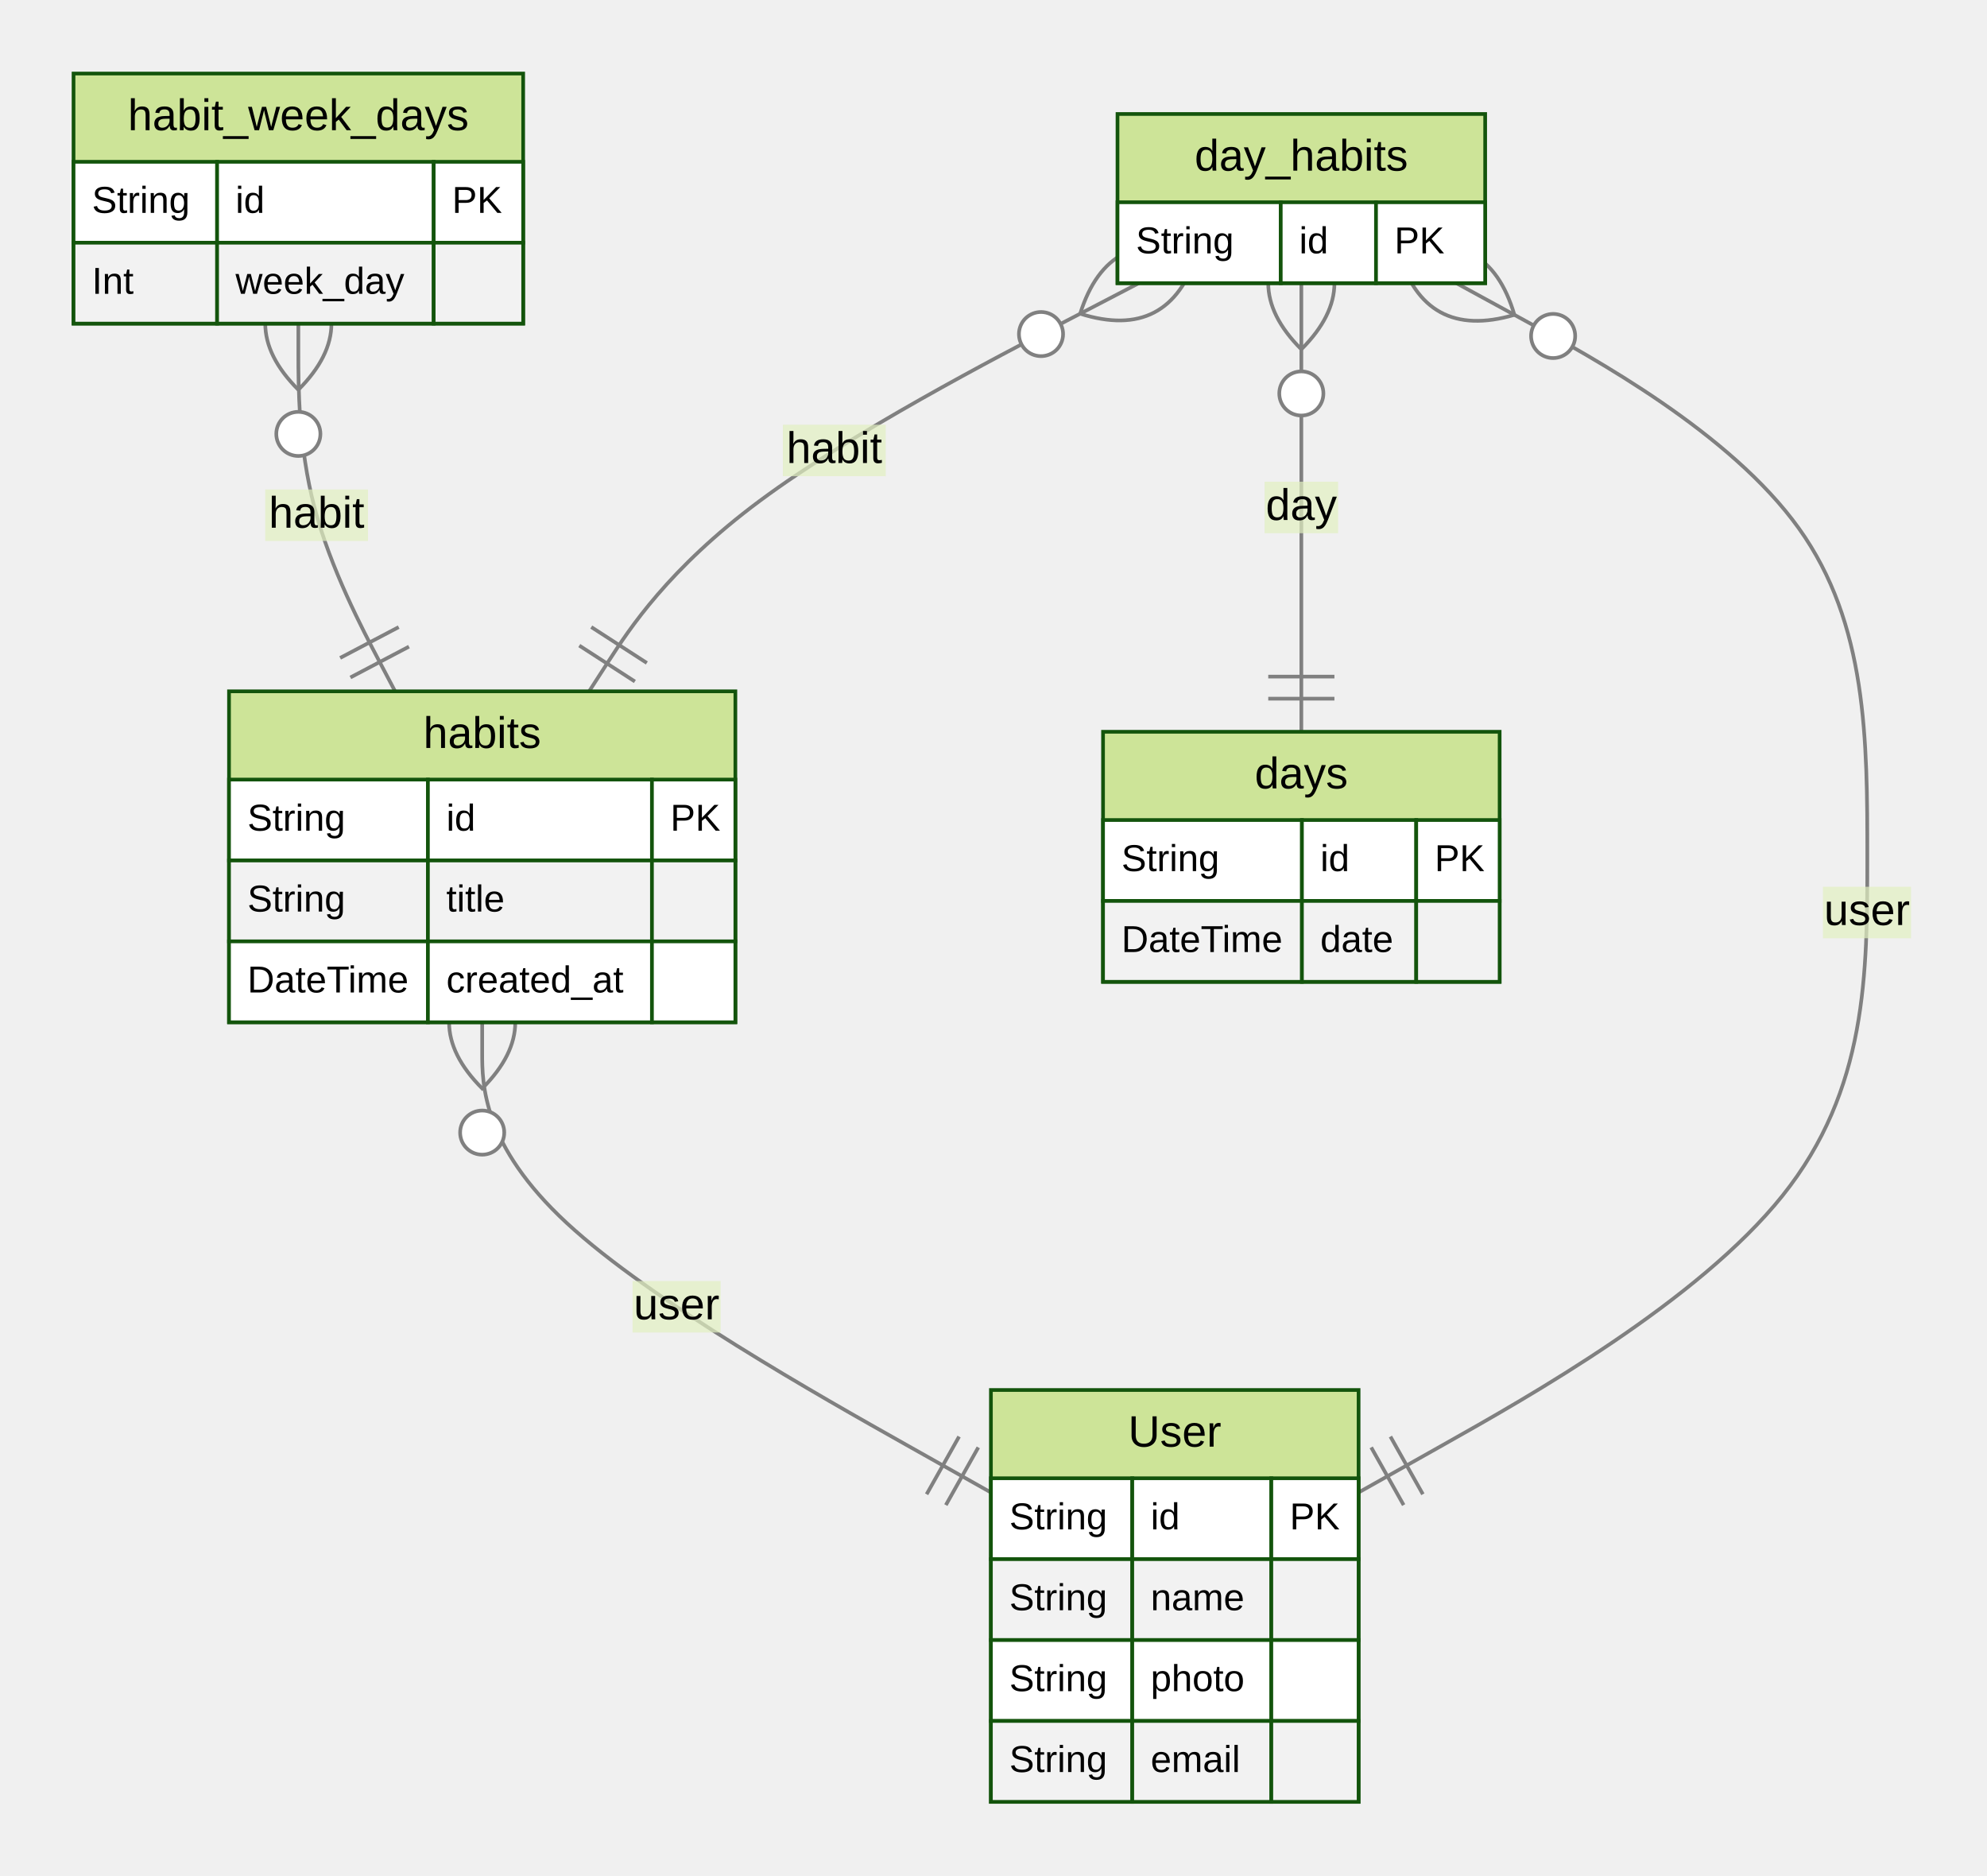
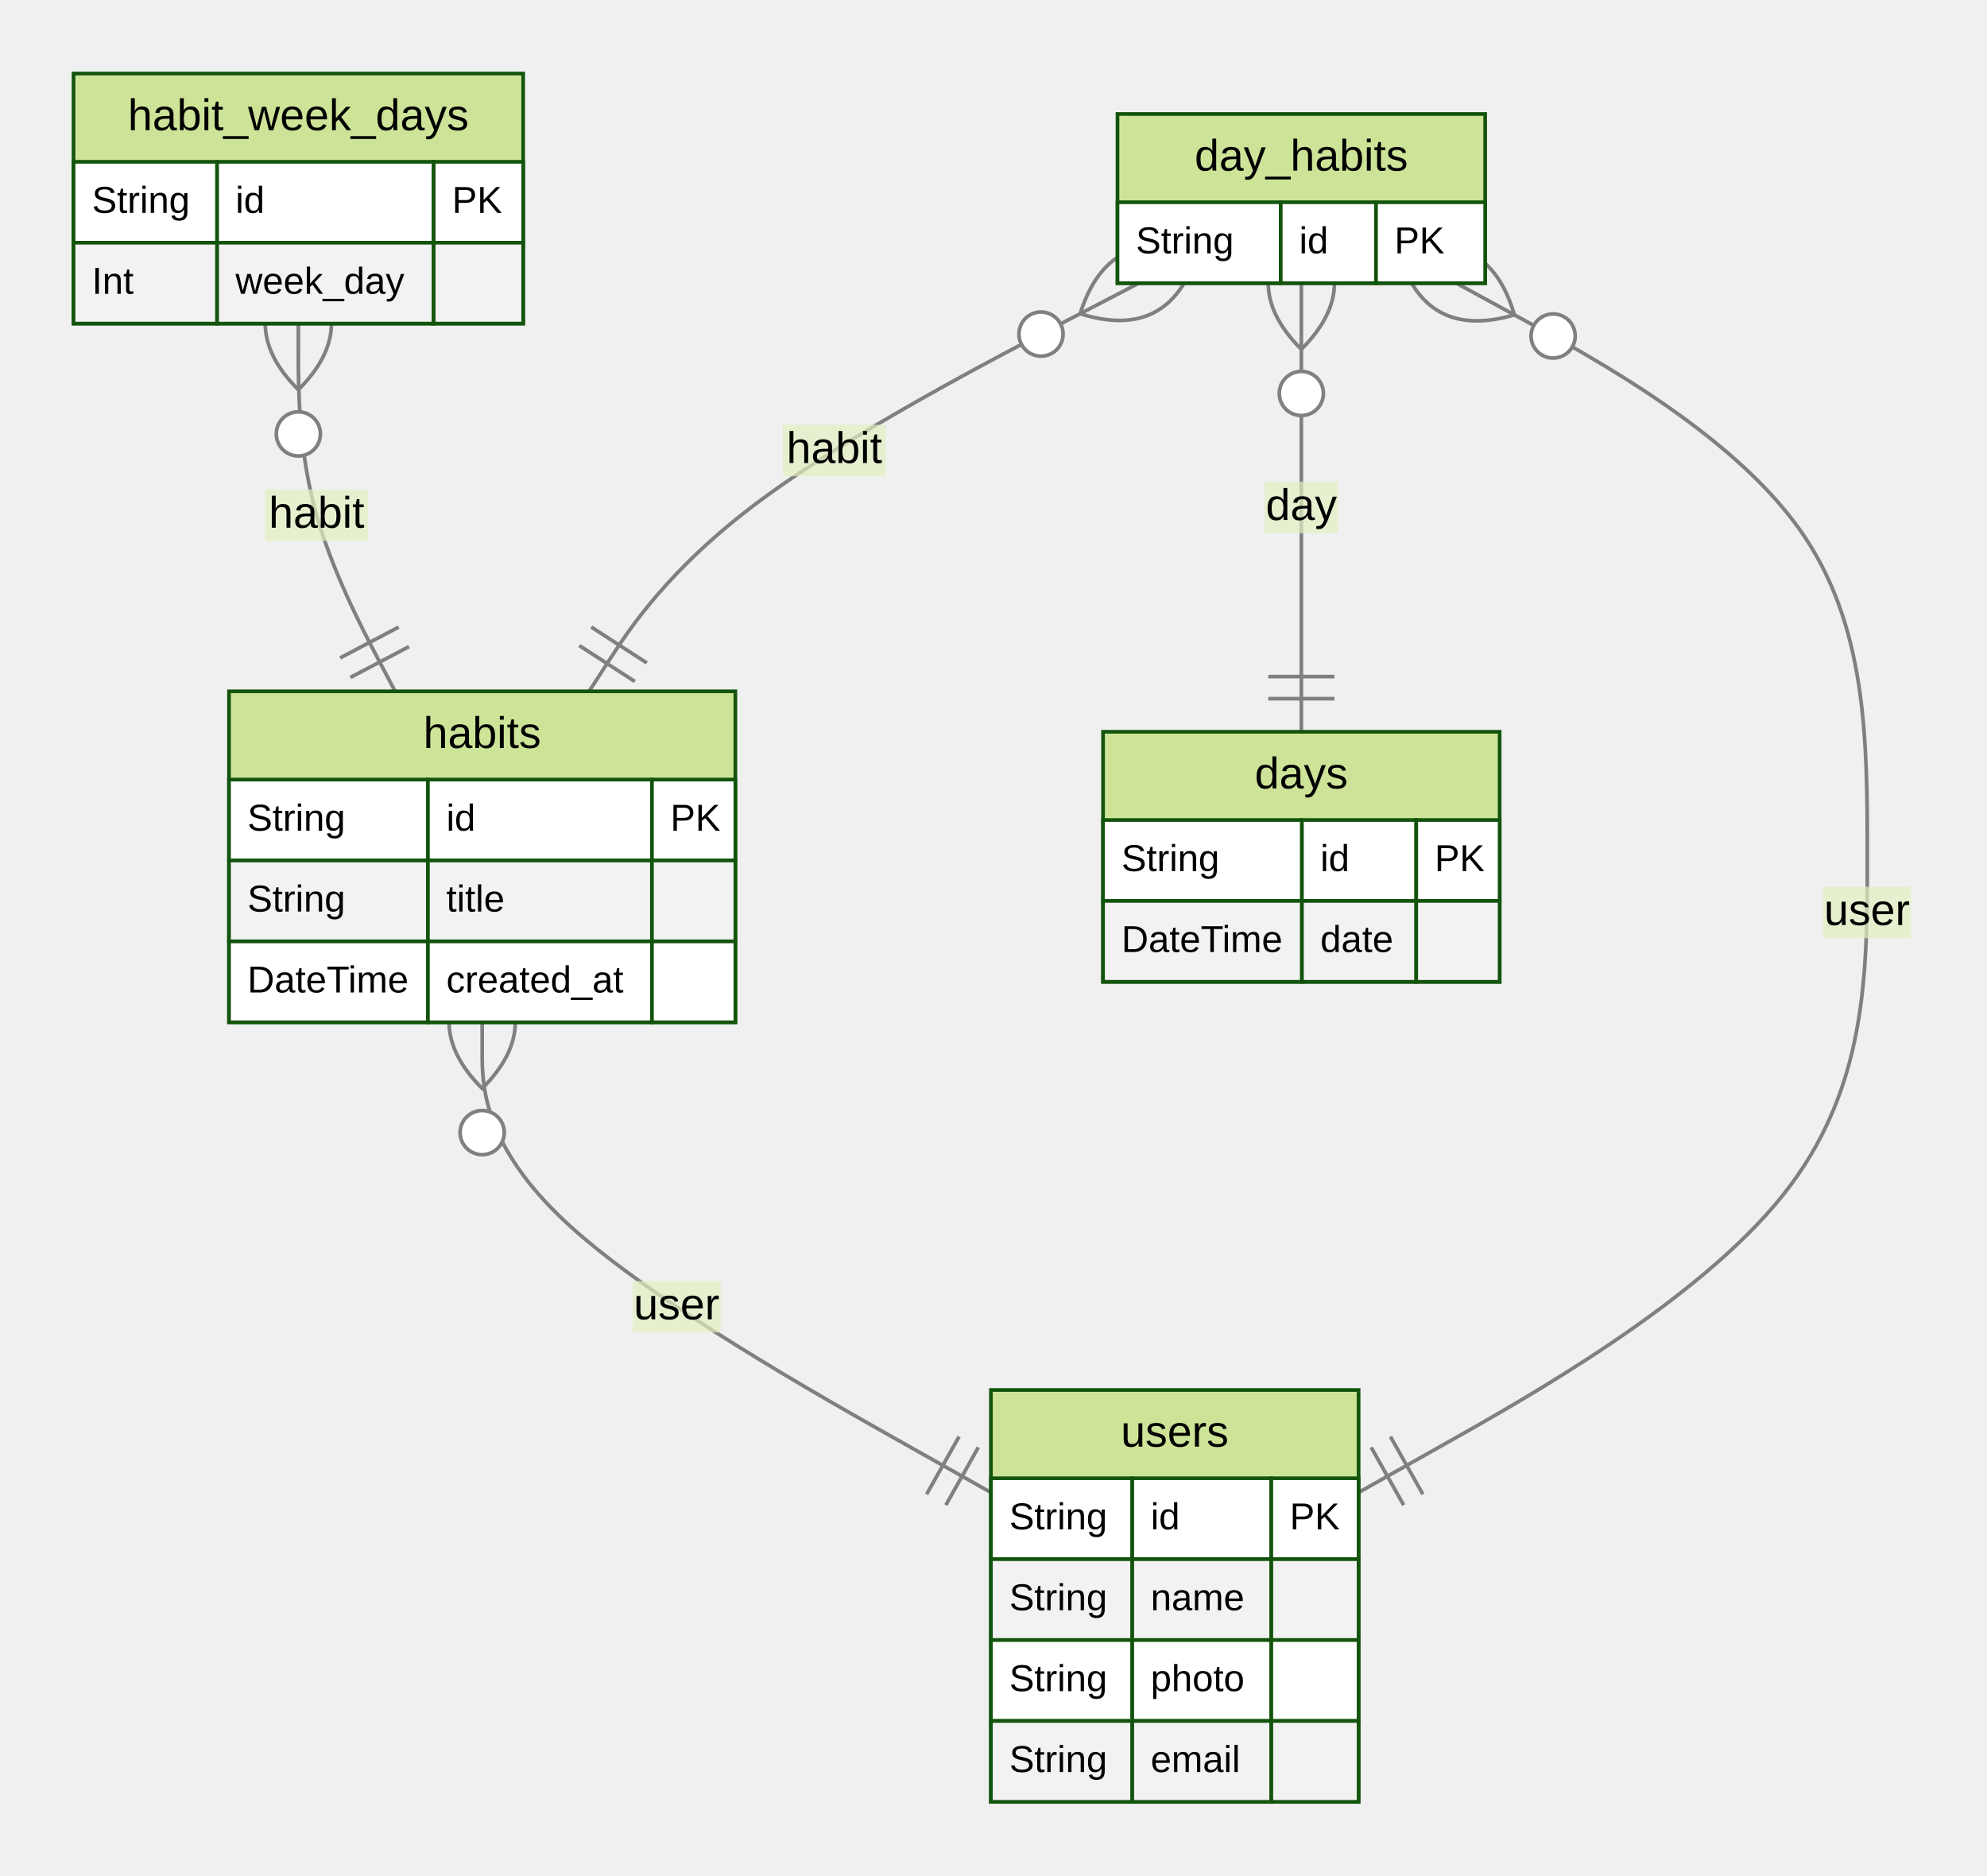
<svg xmlns="http://www.w3.org/2000/svg" aria-roledescription="er" viewBox="0 0 540.427 510" style="max-width: 540.427px; background-color: white;" width="100%" id="mermaid-0">
  <style>#mermaid-0{font-family:"trebuchet ms",verdana,arial,sans-serif;font-size:16px;fill:#000000;}#mermaid-0 .error-icon{fill:#552222;}#mermaid-0 .error-text{fill:#552222;stroke:#552222;}#mermaid-0 .edge-thickness-normal{stroke-width:2px;}#mermaid-0 .edge-thickness-thick{stroke-width:3.5px;}#mermaid-0 .edge-pattern-solid{stroke-dasharray:0;}#mermaid-0 .edge-pattern-dashed{stroke-dasharray:3;}#mermaid-0 .edge-pattern-dotted{stroke-dasharray:2;}#mermaid-0 .marker{fill:#000000;stroke:#000000;}#mermaid-0 .marker.cross{stroke:#000000;}#mermaid-0 svg{font-family:"trebuchet ms",verdana,arial,sans-serif;font-size:16px;}#mermaid-0 .entityBox{fill:#cde498;stroke:#13540c;}#mermaid-0 .attributeBoxOdd{fill:#ffffff;stroke:#13540c;}#mermaid-0 .attributeBoxEven{fill:#f2f2f2;stroke:#13540c;}#mermaid-0 .relationshipLabelBox{fill:hsl(78.158, 58.462%, 84.51%);opacity:0.7;background-color:hsl(78.158, 58.462%, 84.51%);}#mermaid-0 .relationshipLabelBox rect{opacity:0.5;}#mermaid-0 .relationshipLine{stroke:#000000;}#mermaid-0 .entityTitleText{text-anchor:middle;font-size:18px;fill:#000000;}#mermaid-0 :root{--mermaid-font-family:"trebuchet ms",verdana,arial,sans-serif;}</style>
  <g />
  <defs>
    <marker orient="auto" markerHeight="18" markerWidth="18" refY="9" refX="0" id="ONLY_ONE_START">
      <path d="M9,0 L9,18 M15,0 L15,18" fill="none" stroke="gray" />
    </marker>
  </defs>
  <defs>
    <marker orient="auto" markerHeight="18" markerWidth="18" refY="9" refX="18" id="ONLY_ONE_END">
      <path d="M3,0 L3,18 M9,0 L9,18" fill="none" stroke="gray" />
    </marker>
  </defs>
  <defs>
    <marker orient="auto" markerHeight="18" markerWidth="30" refY="9" refX="0" id="ZERO_OR_ONE_START">
      <circle r="6" cy="9" cx="21" fill="white" stroke="gray" />
      <path d="M9,0 L9,18" fill="none" stroke="gray" />
    </marker>
  </defs>
  <defs>
    <marker orient="auto" markerHeight="18" markerWidth="30" refY="9" refX="30" id="ZERO_OR_ONE_END">
      <circle r="6" cy="9" cx="9" fill="white" stroke="gray" />
      <path d="M21,0 L21,18" fill="none" stroke="gray" />
    </marker>
  </defs>
  <defs>
    <marker orient="auto" markerHeight="36" markerWidth="45" refY="18" refX="18" id="ONE_OR_MORE_START">
      <path d="M0,18 Q 18,0 36,18 Q 18,36 0,18 M42,9 L42,27" fill="none" stroke="gray" />
    </marker>
  </defs>
  <defs>
    <marker orient="auto" markerHeight="36" markerWidth="45" refY="18" refX="27" id="ONE_OR_MORE_END">
      <path d="M3,9 L3,27 M9,18 Q27,0 45,18 Q27,36 9,18" fill="none" stroke="gray" />
    </marker>
  </defs>
  <defs>
    <marker orient="auto" markerHeight="36" markerWidth="57" refY="18" refX="18" id="ZERO_OR_MORE_START">
      <circle r="6" cy="18" cx="48" fill="white" stroke="gray" />
      <path d="M0,18 Q18,0 36,18 Q18,36 0,18" fill="none" stroke="gray" />
    </marker>
  </defs>
  <defs>
    <marker orient="auto" markerHeight="36" markerWidth="57" refY="18" refX="39" id="ZERO_OR_MORE_END">
      <circle r="6" cy="18" cx="9" fill="white" stroke="gray" />
      <path d="M21,18 Q39,0 57,18 Q39,36 21,18" fill="none" stroke="gray" />
    </marker>
  </defs>
  <path style="stroke: gray; fill: none;" marker-start="url(#ZERO_OR_MORE_START)" marker-end="url(#ONLY_ONE_END)" d="M131.146,278L131.146,286.333C131.146,294.667,131.146,311.333,154.207,332.644C177.268,353.954,223.389,379.909,246.45,392.886L269.511,405.863" class="er relationshipLine" />
  <path style="stroke: gray; fill: none;" marker-start="url(#ZERO_OR_MORE_START)" marker-end="url(#ONLY_ONE_END)" d="M81.146,88L81.146,96.333C81.146,104.667,81.146,121.333,85.532,138C89.918,154.667,98.69,171.333,103.076,179.667L107.462,188" class="er relationshipLine" />
  <path style="stroke: gray; fill: none;" marker-start="url(#ZERO_OR_MORE_START)" marker-end="url(#ONLY_ONE_END)" d="M353.94,77L353.94,87.167C353.94,97.333,353.94,117.667,353.94,138C353.94,158.333,353.94,178.667,353.94,188.833L353.94,199" class="er relationshipLine" />
  <path style="stroke: gray; fill: none;" marker-start="url(#ZERO_OR_MORE_START)" marker-end="url(#ONLY_ONE_END)" d="M309.748,77L290.214,87.167C270.68,97.333,231.612,117.667,206.692,136.167C181.772,154.667,171.001,171.333,165.615,179.667L160.229,188" class="er relationshipLine" />
  <path style="stroke: gray; fill: none;" marker-start="url(#ZERO_OR_MORE_START)" marker-end="url(#ONLY_ONE_END)" d="M396.089,77L414.72,87.167C433.351,97.333,470.613,117.667,489.244,143.667C507.875,169.667,507.875,201.333,507.875,233C507.875,264.667,507.875,296.333,484.814,325.144C461.753,353.954,415.632,379.909,392.571,392.886L369.511,405.863" class="er relationshipLine" />
-   <g transform="translate(62.28748,188 )" id="entity-habits-4d7ce505-81fe-4882-92c2-28ca0637b8e0">
+   <g transform="translate(62.28748,188 )" id="entity-habits-eae54ade-dc6c-4899-808d-95f4b135ace9">
    <rect height="90" width="137.718" y="0" x="0" class="er entityBox" />
-     <text style="dominant-baseline: middle; text-anchor: middle; font-size: 12px;" transform="translate(68.85901,12)" y="0" x="0" id="text-entity-habits-4d7ce505-81fe-4882-92c2-28ca0637b8e0" class="er entityLabel">habits</text>
+     <text style="dominant-baseline: middle; text-anchor: middle; font-size: 12px;" transform="translate(68.85901,12)" y="0" x="0" id="text-entity-habits-eae54ade-dc6c-4899-808d-95f4b135ace9" class="er entityLabel">habits</text>
    <rect height="22" width="54.096" y="24" x="0" class="er attributeBoxOdd" />
-     <text style="dominant-baseline: middle; font-size: 10.2px;" transform="translate(5,35)" y="0" x="0" id="text-entity-habits-4d7ce505-81fe-4882-92c2-28ca0637b8e0-attr-1-type" class="er entityLabel">String</text>
+     <text style="dominant-baseline: middle; font-size: 10.2px;" transform="translate(5,35)" y="0" x="0" id="text-entity-habits-eae54ade-dc6c-4899-808d-95f4b135ace9-attr-1-type" class="er entityLabel">String</text>
    <rect height="22" width="60.935" y="24" x="54.096" class="er attributeBoxOdd" />
-     <text style="dominant-baseline: middle; font-size: 10.2px;" transform="translate(59.09555,35)" y="0" x="0" id="text-entity-habits-4d7ce505-81fe-4882-92c2-28ca0637b8e0-attr-1-name" class="er entityLabel">id</text>
+     <text style="dominant-baseline: middle; font-size: 10.2px;" transform="translate(59.09555,35)" y="0" x="0" id="text-entity-habits-eae54ade-dc6c-4899-808d-95f4b135ace9-attr-1-name" class="er entityLabel">id</text>
    <rect height="22" width="22.688" y="24" x="115.03" class="er attributeBoxOdd" />
-     <text style="dominant-baseline: middle; font-size: 10.2px;" transform="translate(120.0303,35)" y="0" x="0" id="text-entity-habits-4d7ce505-81fe-4882-92c2-28ca0637b8e0-attr-1-key" class="er entityLabel">PK</text>
+     <text style="dominant-baseline: middle; font-size: 10.2px;" transform="translate(120.0303,35)" y="0" x="0" id="text-entity-habits-eae54ade-dc6c-4899-808d-95f4b135ace9-attr-1-key" class="er entityLabel">PK</text>
    <rect height="22" width="54.096" y="46" x="0" class="er attributeBoxEven" />
-     <text style="dominant-baseline: middle; font-size: 10.2px;" transform="translate(5,57)" y="0" x="0" id="text-entity-habits-4d7ce505-81fe-4882-92c2-28ca0637b8e0-attr-2-type" class="er entityLabel">String</text>
+     <text style="dominant-baseline: middle; font-size: 10.2px;" transform="translate(5,57)" y="0" x="0" id="text-entity-habits-eae54ade-dc6c-4899-808d-95f4b135ace9-attr-2-type" class="er entityLabel">String</text>
    <rect height="22" width="60.935" y="46" x="54.096" class="er attributeBoxEven" />
-     <text style="dominant-baseline: middle; font-size: 10.2px;" transform="translate(59.09555,57)" y="0" x="0" id="text-entity-habits-4d7ce505-81fe-4882-92c2-28ca0637b8e0-attr-2-name" class="er entityLabel">title</text>
+     <text style="dominant-baseline: middle; font-size: 10.2px;" transform="translate(59.09555,57)" y="0" x="0" id="text-entity-habits-eae54ade-dc6c-4899-808d-95f4b135ace9-attr-2-name" class="er entityLabel">title</text>
    <rect height="22" width="22.688" y="46" x="115.03" class="er attributeBoxEven" />
-     <text style="dominant-baseline: middle; font-size: 10.2px;" transform="translate(120.0303,57)" y="0" x="0" id="text-entity-habits-4d7ce505-81fe-4882-92c2-28ca0637b8e0-attr-2-key" class="er entityLabel" />
+     <text style="dominant-baseline: middle; font-size: 10.2px;" transform="translate(120.0303,57)" y="0" x="0" id="text-entity-habits-eae54ade-dc6c-4899-808d-95f4b135ace9-attr-2-key" class="er entityLabel" />
    <rect height="22" width="54.096" y="68" x="0" class="er attributeBoxOdd" />
-     <text style="dominant-baseline: middle; font-size: 10.2px;" transform="translate(5,79)" y="0" x="0" id="text-entity-habits-4d7ce505-81fe-4882-92c2-28ca0637b8e0-attr-3-type" class="er entityLabel">DateTime</text>
+     <text style="dominant-baseline: middle; font-size: 10.2px;" transform="translate(5,79)" y="0" x="0" id="text-entity-habits-eae54ade-dc6c-4899-808d-95f4b135ace9-attr-3-type" class="er entityLabel">DateTime</text>
    <rect height="22" width="60.935" y="68" x="54.096" class="er attributeBoxOdd" />
-     <text style="dominant-baseline: middle; font-size: 10.2px;" transform="translate(59.09555,79)" y="0" x="0" id="text-entity-habits-4d7ce505-81fe-4882-92c2-28ca0637b8e0-attr-3-name" class="er entityLabel">created_at</text>
+     <text style="dominant-baseline: middle; font-size: 10.2px;" transform="translate(59.09555,79)" y="0" x="0" id="text-entity-habits-eae54ade-dc6c-4899-808d-95f4b135ace9-attr-3-name" class="er entityLabel">created_at</text>
    <rect height="22" width="22.688" y="68" x="115.03" class="er attributeBoxOdd" />
-     <text style="dominant-baseline: middle; font-size: 10.2px;" transform="translate(120.0303,79)" y="0" x="0" id="text-entity-habits-4d7ce505-81fe-4882-92c2-28ca0637b8e0-attr-3-key" class="er entityLabel" />
+     <text style="dominant-baseline: middle; font-size: 10.2px;" transform="translate(120.0303,79)" y="0" x="0" id="text-entity-habits-eae54ade-dc6c-4899-808d-95f4b135ace9-attr-3-key" class="er entityLabel" />
  </g>
-   <g transform="translate(20,20 )" id="entity-habitweekdays-3c45d1e5-b62d-4181-917c-ea4f8d2c632a">
+   <g transform="translate(20,20 )" id="entity-habitweekdays-b7d2d597-c641-4b08-a824-14f336f7ba63">
    <rect height="68" width="122.293" y="0" x="0" class="er entityBox" />
-     <text style="dominant-baseline: middle; text-anchor: middle; font-size: 12px;" transform="translate(61.14648,12)" y="0" x="0" id="text-entity-habitweekdays-3c45d1e5-b62d-4181-917c-ea4f8d2c632a" class="er entityLabel">habit_week_days</text>
+     <text style="dominant-baseline: middle; text-anchor: middle; font-size: 12px;" transform="translate(61.14648,12)" y="0" x="0" id="text-entity-habitweekdays-b7d2d597-c641-4b08-a824-14f336f7ba63" class="er entityLabel">habit_week_days</text>
    <rect height="22" width="39.048" y="24" x="0" class="er attributeBoxOdd" />
-     <text style="dominant-baseline: middle; font-size: 10.2px;" transform="translate(5,35)" y="0" x="0" id="text-entity-habitweekdays-3c45d1e5-b62d-4181-917c-ea4f8d2c632a-attr-1-type" class="er entityLabel">String</text>
+     <text style="dominant-baseline: middle; font-size: 10.2px;" transform="translate(5,35)" y="0" x="0" id="text-entity-habitweekdays-b7d2d597-c641-4b08-a824-14f336f7ba63-attr-1-type" class="er entityLabel">String</text>
    <rect height="22" width="58.904" y="24" x="39.048" class="er attributeBoxOdd" />
-     <text style="dominant-baseline: middle; font-size: 10.2px;" transform="translate(44.04844,35)" y="0" x="0" id="text-entity-habitweekdays-3c45d1e5-b62d-4181-917c-ea4f8d2c632a-attr-1-name" class="er entityLabel">id</text>
+     <text style="dominant-baseline: middle; font-size: 10.2px;" transform="translate(44.04844,35)" y="0" x="0" id="text-entity-habitweekdays-b7d2d597-c641-4b08-a824-14f336f7ba63-attr-1-name" class="er entityLabel">id</text>
    <rect height="22" width="24.34" y="24" x="97.953" class="er attributeBoxOdd" />
-     <text style="dominant-baseline: middle; font-size: 10.2px;" transform="translate(102.9529,35)" y="0" x="0" id="text-entity-habitweekdays-3c45d1e5-b62d-4181-917c-ea4f8d2c632a-attr-1-key" class="er entityLabel">PK</text>
+     <text style="dominant-baseline: middle; font-size: 10.2px;" transform="translate(102.9529,35)" y="0" x="0" id="text-entity-habitweekdays-b7d2d597-c641-4b08-a824-14f336f7ba63-attr-1-key" class="er entityLabel">PK</text>
    <rect height="22" width="39.048" y="46" x="0" class="er attributeBoxEven" />
-     <text style="dominant-baseline: middle; font-size: 10.2px;" transform="translate(5,57)" y="0" x="0" id="text-entity-habitweekdays-3c45d1e5-b62d-4181-917c-ea4f8d2c632a-attr-2-type" class="er entityLabel">Int</text>
+     <text style="dominant-baseline: middle; font-size: 10.2px;" transform="translate(5,57)" y="0" x="0" id="text-entity-habitweekdays-b7d2d597-c641-4b08-a824-14f336f7ba63-attr-2-type" class="er entityLabel">Int</text>
    <rect height="22" width="58.904" y="46" x="39.048" class="er attributeBoxEven" />
-     <text style="dominant-baseline: middle; font-size: 10.2px;" transform="translate(44.04844,57)" y="0" x="0" id="text-entity-habitweekdays-3c45d1e5-b62d-4181-917c-ea4f8d2c632a-attr-2-name" class="er entityLabel">week_day</text>
+     <text style="dominant-baseline: middle; font-size: 10.2px;" transform="translate(44.04844,57)" y="0" x="0" id="text-entity-habitweekdays-b7d2d597-c641-4b08-a824-14f336f7ba63-attr-2-name" class="er entityLabel">week_day</text>
    <rect height="22" width="24.34" y="46" x="97.953" class="er attributeBoxEven" />
-     <text style="dominant-baseline: middle; font-size: 10.2px;" transform="translate(102.9529,57)" y="0" x="0" id="text-entity-habitweekdays-3c45d1e5-b62d-4181-917c-ea4f8d2c632a-attr-2-key" class="er entityLabel" />
+     <text style="dominant-baseline: middle; font-size: 10.2px;" transform="translate(102.9529,57)" y="0" x="0" id="text-entity-habitweekdays-b7d2d597-c641-4b08-a824-14f336f7ba63-attr-2-key" class="er entityLabel" />
  </g>
-   <g transform="translate(300.0055,199 )" id="entity-days-b4468b76-d1f3-42fb-a397-09d8afd4690b">
+   <g transform="translate(300.0055,199 )" id="entity-days-96ca16b6-66f6-4af6-8a0a-5f1a5b00e964">
    <rect height="68" width="107.869" y="0" x="0" class="er entityBox" />
-     <text style="dominant-baseline: middle; text-anchor: middle; font-size: 12px;" transform="translate(53.93452,12)" y="0" x="0" id="text-entity-days-b4468b76-d1f3-42fb-a397-09d8afd4690b" class="er entityLabel">days</text>
+     <text style="dominant-baseline: middle; text-anchor: middle; font-size: 12px;" transform="translate(53.93452,12)" y="0" x="0" id="text-entity-days-96ca16b6-66f6-4af6-8a0a-5f1a5b00e964" class="er entityLabel">days</text>
    <rect height="22" width="54.096" y="24" x="0" class="er attributeBoxOdd" />
-     <text style="dominant-baseline: middle; font-size: 10.2px;" transform="translate(5,35)" y="0" x="0" id="text-entity-days-b4468b76-d1f3-42fb-a397-09d8afd4690b-attr-1-type" class="er entityLabel">String</text>
+     <text style="dominant-baseline: middle; font-size: 10.2px;" transform="translate(5,35)" y="0" x="0" id="text-entity-days-96ca16b6-66f6-4af6-8a0a-5f1a5b00e964-attr-1-type" class="er entityLabel">String</text>
    <rect height="22" width="31.086" y="24" x="54.096" class="er attributeBoxOdd" />
-     <text style="dominant-baseline: middle; font-size: 10.2px;" transform="translate(59.09555,35)" y="0" x="0" id="text-entity-days-b4468b76-d1f3-42fb-a397-09d8afd4690b-attr-1-name" class="er entityLabel">id</text>
+     <text style="dominant-baseline: middle; font-size: 10.2px;" transform="translate(59.09555,35)" y="0" x="0" id="text-entity-days-96ca16b6-66f6-4af6-8a0a-5f1a5b00e964-attr-1-name" class="er entityLabel">id</text>
    <rect height="22" width="22.688" y="24" x="85.181" class="er attributeBoxOdd" />
-     <text style="dominant-baseline: middle; font-size: 10.2px;" transform="translate(90.18137,35)" y="0" x="0" id="text-entity-days-b4468b76-d1f3-42fb-a397-09d8afd4690b-attr-1-key" class="er entityLabel">PK</text>
+     <text style="dominant-baseline: middle; font-size: 10.2px;" transform="translate(90.18137,35)" y="0" x="0" id="text-entity-days-96ca16b6-66f6-4af6-8a0a-5f1a5b00e964-attr-1-key" class="er entityLabel">PK</text>
    <rect height="22" width="54.096" y="46" x="0" class="er attributeBoxEven" />
-     <text style="dominant-baseline: middle; font-size: 10.2px;" transform="translate(5,57)" y="0" x="0" id="text-entity-days-b4468b76-d1f3-42fb-a397-09d8afd4690b-attr-2-type" class="er entityLabel">DateTime</text>
+     <text style="dominant-baseline: middle; font-size: 10.2px;" transform="translate(5,57)" y="0" x="0" id="text-entity-days-96ca16b6-66f6-4af6-8a0a-5f1a5b00e964-attr-2-type" class="er entityLabel">DateTime</text>
    <rect height="22" width="31.086" y="46" x="54.096" class="er attributeBoxEven" />
-     <text style="dominant-baseline: middle; font-size: 10.2px;" transform="translate(59.09555,57)" y="0" x="0" id="text-entity-days-b4468b76-d1f3-42fb-a397-09d8afd4690b-attr-2-name" class="er entityLabel">date</text>
+     <text style="dominant-baseline: middle; font-size: 10.2px;" transform="translate(59.09555,57)" y="0" x="0" id="text-entity-days-96ca16b6-66f6-4af6-8a0a-5f1a5b00e964-attr-2-name" class="er entityLabel">date</text>
    <rect height="22" width="22.688" y="46" x="85.181" class="er attributeBoxEven" />
-     <text style="dominant-baseline: middle; font-size: 10.2px;" transform="translate(90.18137,57)" y="0" x="0" id="text-entity-days-b4468b76-d1f3-42fb-a397-09d8afd4690b-attr-2-key" class="er entityLabel" />
+     <text style="dominant-baseline: middle; font-size: 10.2px;" transform="translate(90.18137,57)" y="0" x="0" id="text-entity-days-96ca16b6-66f6-4af6-8a0a-5f1a5b00e964-attr-2-key" class="er entityLabel" />
  </g>
-   <g transform="translate(303.94,31 )" id="entity-dayhabits-828b46db-5460-4e58-91a4-3d816aa90719">
+   <g transform="translate(303.94,31 )" id="entity-dayhabits-5acb25fa-2272-419c-afcf-795e9b6eb6d4">
    <rect height="46" width="100" y="0" x="0" class="er entityBox" />
-     <text style="dominant-baseline: middle; text-anchor: middle; font-size: 12px;" transform="translate(50,12)" y="0" x="0" id="text-entity-dayhabits-828b46db-5460-4e58-91a4-3d816aa90719" class="er entityLabel">day_habits</text>
+     <text style="dominant-baseline: middle; text-anchor: middle; font-size: 12px;" transform="translate(50,12)" y="0" x="0" id="text-entity-dayhabits-5acb25fa-2272-419c-afcf-795e9b6eb6d4" class="er entityLabel">day_habits</text>
    <rect height="22" width="44.399" y="24" x="0" class="er attributeBoxOdd" />
-     <text style="dominant-baseline: middle; font-size: 10.2px;" transform="translate(5,35)" y="0" x="0" id="text-entity-dayhabits-828b46db-5460-4e58-91a4-3d816aa90719-attr-1-type" class="er entityLabel">String</text>
+     <text style="dominant-baseline: middle; font-size: 10.2px;" transform="translate(5,35)" y="0" x="0" id="text-entity-dayhabits-5acb25fa-2272-419c-afcf-795e9b6eb6d4-attr-1-type" class="er entityLabel">String</text>
    <rect height="22" width="25.911" y="24" x="44.399" class="er attributeBoxOdd" />
-     <text style="dominant-baseline: middle; font-size: 10.2px;" transform="translate(49.39862,35)" y="0" x="0" id="text-entity-dayhabits-828b46db-5460-4e58-91a4-3d816aa90719-attr-1-name" class="er entityLabel">id</text>
+     <text style="dominant-baseline: middle; font-size: 10.2px;" transform="translate(49.39862,35)" y="0" x="0" id="text-entity-dayhabits-5acb25fa-2272-419c-afcf-795e9b6eb6d4-attr-1-name" class="er entityLabel">id</text>
    <rect height="22" width="29.69" y="24" x="70.31" class="er attributeBoxOdd" />
-     <text style="dominant-baseline: middle; font-size: 10.2px;" transform="translate(75.30976,35)" y="0" x="0" id="text-entity-dayhabits-828b46db-5460-4e58-91a4-3d816aa90719-attr-1-key" class="er entityLabel">PK</text>
+     <text style="dominant-baseline: middle; font-size: 10.2px;" transform="translate(75.30976,35)" y="0" x="0" id="text-entity-dayhabits-5acb25fa-2272-419c-afcf-795e9b6eb6d4-attr-1-key" class="er entityLabel">PK</text>
  </g>
-   <g transform="translate(269.5105,378 )" id="entity-User-8cf503ad-dd06-4125-a4c1-eb75f35ae6fc">
+   <g transform="translate(269.5105,378 )" id="entity-users-f2774555-9fd7-4033-a672-d8ffb280c6ac">
    <rect height="112" width="100" y="0" x="0" class="er entityBox" />
-     <text style="dominant-baseline: middle; text-anchor: middle; font-size: 12px;" transform="translate(50,12)" y="0" x="0" id="text-entity-User-8cf503ad-dd06-4125-a4c1-eb75f35ae6fc" class="er entityLabel">User</text>
+     <text style="dominant-baseline: middle; text-anchor: middle; font-size: 12px;" transform="translate(50,12)" y="0" x="0" id="text-entity-users-f2774555-9fd7-4033-a672-d8ffb280c6ac" class="er entityLabel">users</text>
    <rect height="22" width="38.444" y="24" x="0" class="er attributeBoxOdd" />
-     <text style="dominant-baseline: middle; font-size: 10.2px;" transform="translate(5,35)" y="0" x="0" id="text-entity-User-8cf503ad-dd06-4125-a4c1-eb75f35ae6fc-attr-1-type" class="er entityLabel">String</text>
+     <text style="dominant-baseline: middle; font-size: 10.2px;" transform="translate(5,35)" y="0" x="0" id="text-entity-users-f2774555-9fd7-4033-a672-d8ffb280c6ac-attr-1-type" class="er entityLabel">String</text>
    <rect height="22" width="37.821" y="24" x="38.444" class="er attributeBoxOdd" />
-     <text style="dominant-baseline: middle; font-size: 10.2px;" transform="translate(43.44364,35)" y="0" x="0" id="text-entity-User-8cf503ad-dd06-4125-a4c1-eb75f35ae6fc-attr-1-name" class="er entityLabel">id</text>
+     <text style="dominant-baseline: middle; font-size: 10.2px;" transform="translate(43.44364,35)" y="0" x="0" id="text-entity-users-f2774555-9fd7-4033-a672-d8ffb280c6ac-attr-1-name" class="er entityLabel">id</text>
    <rect height="22" width="23.735" y="24" x="76.265" class="er attributeBoxOdd" />
-     <text style="dominant-baseline: middle; font-size: 10.2px;" transform="translate(81.26473,35)" y="0" x="0" id="text-entity-User-8cf503ad-dd06-4125-a4c1-eb75f35ae6fc-attr-1-key" class="er entityLabel">PK</text>
+     <text style="dominant-baseline: middle; font-size: 10.2px;" transform="translate(81.26473,35)" y="0" x="0" id="text-entity-users-f2774555-9fd7-4033-a672-d8ffb280c6ac-attr-1-key" class="er entityLabel">PK</text>
    <rect height="22" width="38.444" y="46" x="0" class="er attributeBoxEven" />
-     <text style="dominant-baseline: middle; font-size: 10.2px;" transform="translate(5,57)" y="0" x="0" id="text-entity-User-8cf503ad-dd06-4125-a4c1-eb75f35ae6fc-attr-2-type" class="er entityLabel">String</text>
+     <text style="dominant-baseline: middle; font-size: 10.2px;" transform="translate(5,57)" y="0" x="0" id="text-entity-users-f2774555-9fd7-4033-a672-d8ffb280c6ac-attr-2-type" class="er entityLabel">String</text>
    <rect height="22" width="37.821" y="46" x="38.444" class="er attributeBoxEven" />
-     <text style="dominant-baseline: middle; font-size: 10.2px;" transform="translate(43.44364,57)" y="0" x="0" id="text-entity-User-8cf503ad-dd06-4125-a4c1-eb75f35ae6fc-attr-2-name" class="er entityLabel">name</text>
+     <text style="dominant-baseline: middle; font-size: 10.2px;" transform="translate(43.44364,57)" y="0" x="0" id="text-entity-users-f2774555-9fd7-4033-a672-d8ffb280c6ac-attr-2-name" class="er entityLabel">name</text>
    <rect height="22" width="23.735" y="46" x="76.265" class="er attributeBoxEven" />
-     <text style="dominant-baseline: middle; font-size: 10.2px;" transform="translate(81.26473,57)" y="0" x="0" id="text-entity-User-8cf503ad-dd06-4125-a4c1-eb75f35ae6fc-attr-2-key" class="er entityLabel" />
+     <text style="dominant-baseline: middle; font-size: 10.2px;" transform="translate(81.26473,57)" y="0" x="0" id="text-entity-users-f2774555-9fd7-4033-a672-d8ffb280c6ac-attr-2-key" class="er entityLabel" />
    <rect height="22" width="38.444" y="68" x="0" class="er attributeBoxOdd" />
-     <text style="dominant-baseline: middle; font-size: 10.2px;" transform="translate(5,79)" y="0" x="0" id="text-entity-User-8cf503ad-dd06-4125-a4c1-eb75f35ae6fc-attr-3-type" class="er entityLabel">String</text>
+     <text style="dominant-baseline: middle; font-size: 10.2px;" transform="translate(5,79)" y="0" x="0" id="text-entity-users-f2774555-9fd7-4033-a672-d8ffb280c6ac-attr-3-type" class="er entityLabel">String</text>
    <rect height="22" width="37.821" y="68" x="38.444" class="er attributeBoxOdd" />
-     <text style="dominant-baseline: middle; font-size: 10.2px;" transform="translate(43.44364,79)" y="0" x="0" id="text-entity-User-8cf503ad-dd06-4125-a4c1-eb75f35ae6fc-attr-3-name" class="er entityLabel">photo</text>
+     <text style="dominant-baseline: middle; font-size: 10.2px;" transform="translate(43.44364,79)" y="0" x="0" id="text-entity-users-f2774555-9fd7-4033-a672-d8ffb280c6ac-attr-3-name" class="er entityLabel">photo</text>
    <rect height="22" width="23.735" y="68" x="76.265" class="er attributeBoxOdd" />
-     <text style="dominant-baseline: middle; font-size: 10.2px;" transform="translate(81.26473,79)" y="0" x="0" id="text-entity-User-8cf503ad-dd06-4125-a4c1-eb75f35ae6fc-attr-3-key" class="er entityLabel" />
+     <text style="dominant-baseline: middle; font-size: 10.2px;" transform="translate(81.26473,79)" y="0" x="0" id="text-entity-users-f2774555-9fd7-4033-a672-d8ffb280c6ac-attr-3-key" class="er entityLabel" />
    <rect height="22" width="38.444" y="90" x="0" class="er attributeBoxEven" />
-     <text style="dominant-baseline: middle; font-size: 10.2px;" transform="translate(5,101)" y="0" x="0" id="text-entity-User-8cf503ad-dd06-4125-a4c1-eb75f35ae6fc-attr-4-type" class="er entityLabel">String</text>
+     <text style="dominant-baseline: middle; font-size: 10.2px;" transform="translate(5,101)" y="0" x="0" id="text-entity-users-f2774555-9fd7-4033-a672-d8ffb280c6ac-attr-4-type" class="er entityLabel">String</text>
    <rect height="22" width="37.821" y="90" x="38.444" class="er attributeBoxEven" />
-     <text style="dominant-baseline: middle; font-size: 10.2px;" transform="translate(43.44364,101)" y="0" x="0" id="text-entity-User-8cf503ad-dd06-4125-a4c1-eb75f35ae6fc-attr-4-name" class="er entityLabel">email</text>
+     <text style="dominant-baseline: middle; font-size: 10.2px;" transform="translate(43.44364,101)" y="0" x="0" id="text-entity-users-f2774555-9fd7-4033-a672-d8ffb280c6ac-attr-4-name" class="er entityLabel">email</text>
    <rect height="22" width="23.735" y="90" x="76.265" class="er attributeBoxEven" />
-     <text style="dominant-baseline: middle; font-size: 10.2px;" transform="translate(81.26473,101)" y="0" x="0" id="text-entity-User-8cf503ad-dd06-4125-a4c1-eb75f35ae6fc-attr-4-key" class="er entityLabel" />
+     <text style="dominant-baseline: middle; font-size: 10.2px;" transform="translate(81.26473,101)" y="0" x="0" id="text-entity-users-f2774555-9fd7-4033-a672-d8ffb280c6ac-attr-4-key" class="er entityLabel" />
  </g>
  <rect height="14" width="23.959" y="348.365" x="172.033" class="er relationshipLabelBox" />
  <text style="text-anchor: middle; dominant-baseline: middle; font-size: 12px;" y="355.365" x="184.013" id="rel1" class="er relationshipLabel">user</text>
  <rect height="14" width="27.969" y="133.109" x="72.126" class="er relationshipLabelBox" />
  <text style="text-anchor: middle; dominant-baseline: middle; font-size: 12px;" y="140.109" x="86.11" id="rel2" class="er relationshipLabel">habit</text>
  <rect height="14" width="19.99" y="131" x="343.945" class="er relationshipLabelBox" />
  <text style="text-anchor: middle; dominant-baseline: middle; font-size: 12px;" y="138" x="353.94" id="rel3" class="er relationshipLabel">day</text>
  <rect height="14" width="27.969" y="115.503" x="212.937" class="er relationshipLabelBox" />
  <text style="text-anchor: middle; dominant-baseline: middle; font-size: 12px;" y="122.503" x="226.921" id="rel4" class="er relationshipLabel">habit</text>
  <rect height="14" width="23.959" y="241.15" x="495.801" class="er relationshipLabelBox" />
  <text style="text-anchor: middle; dominant-baseline: middle; font-size: 12px;" y="248.15" x="507.78" id="rel5" class="er relationshipLabel">user</text>
</svg>
